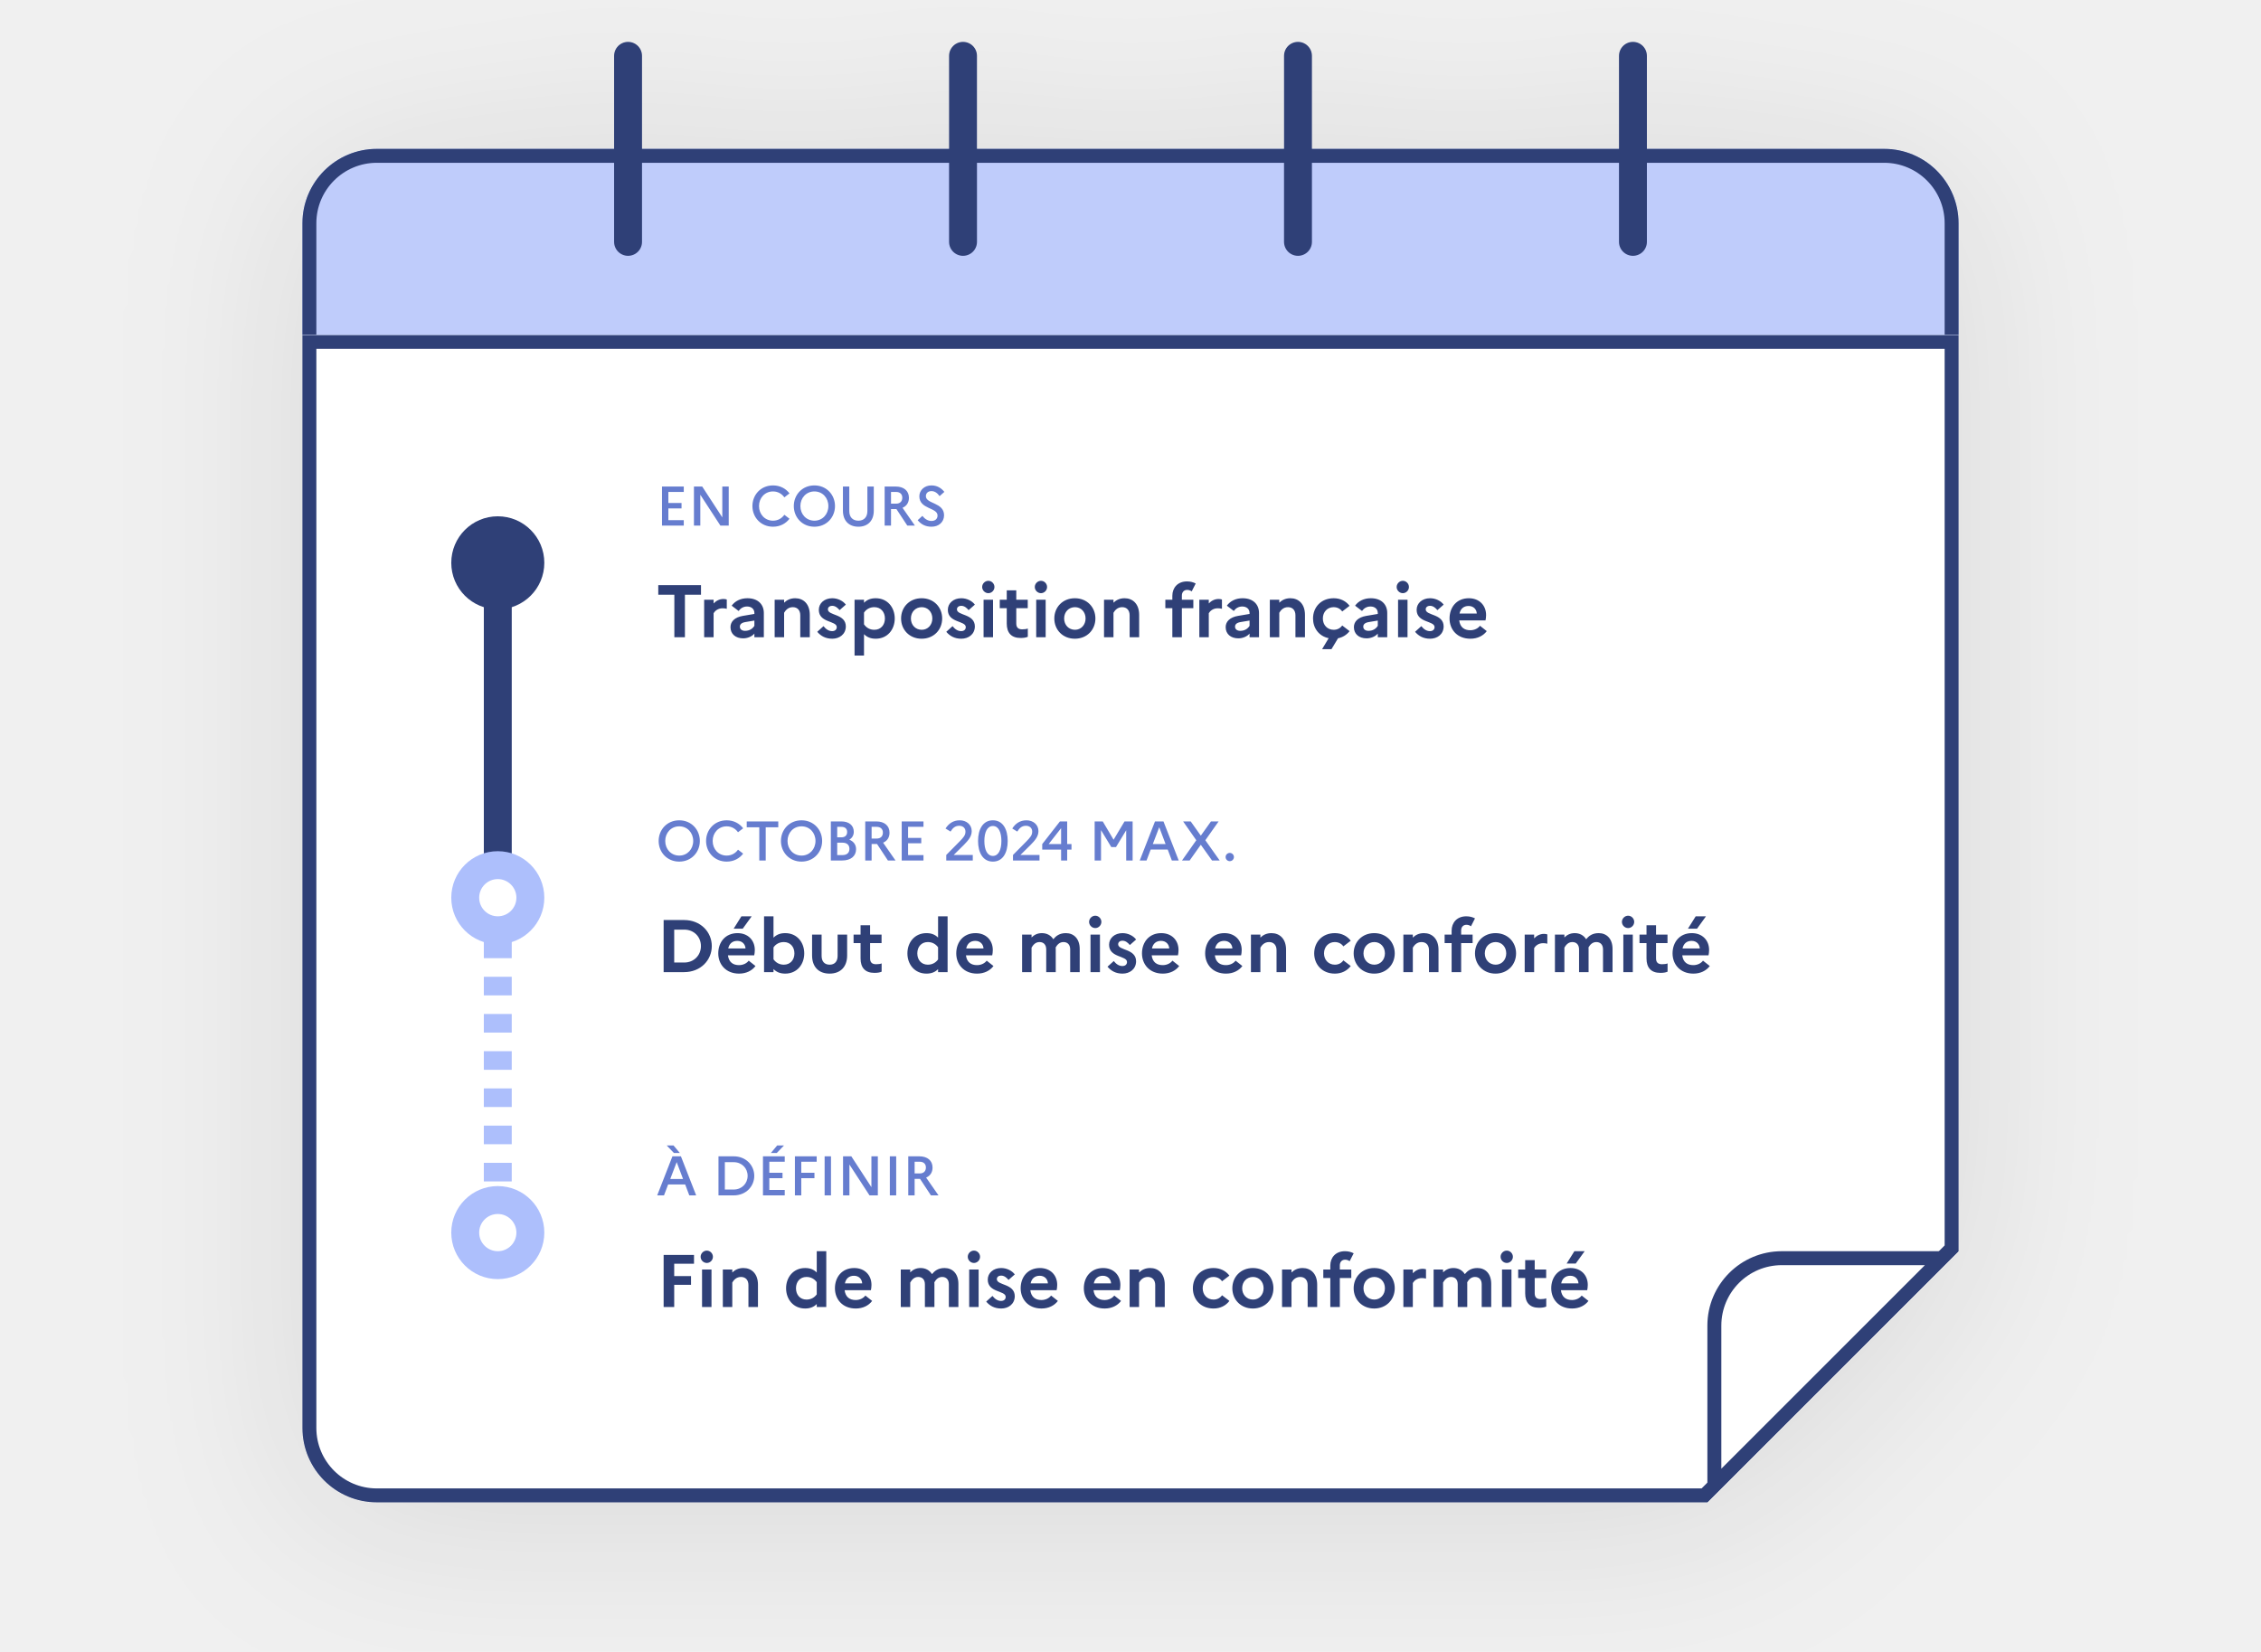
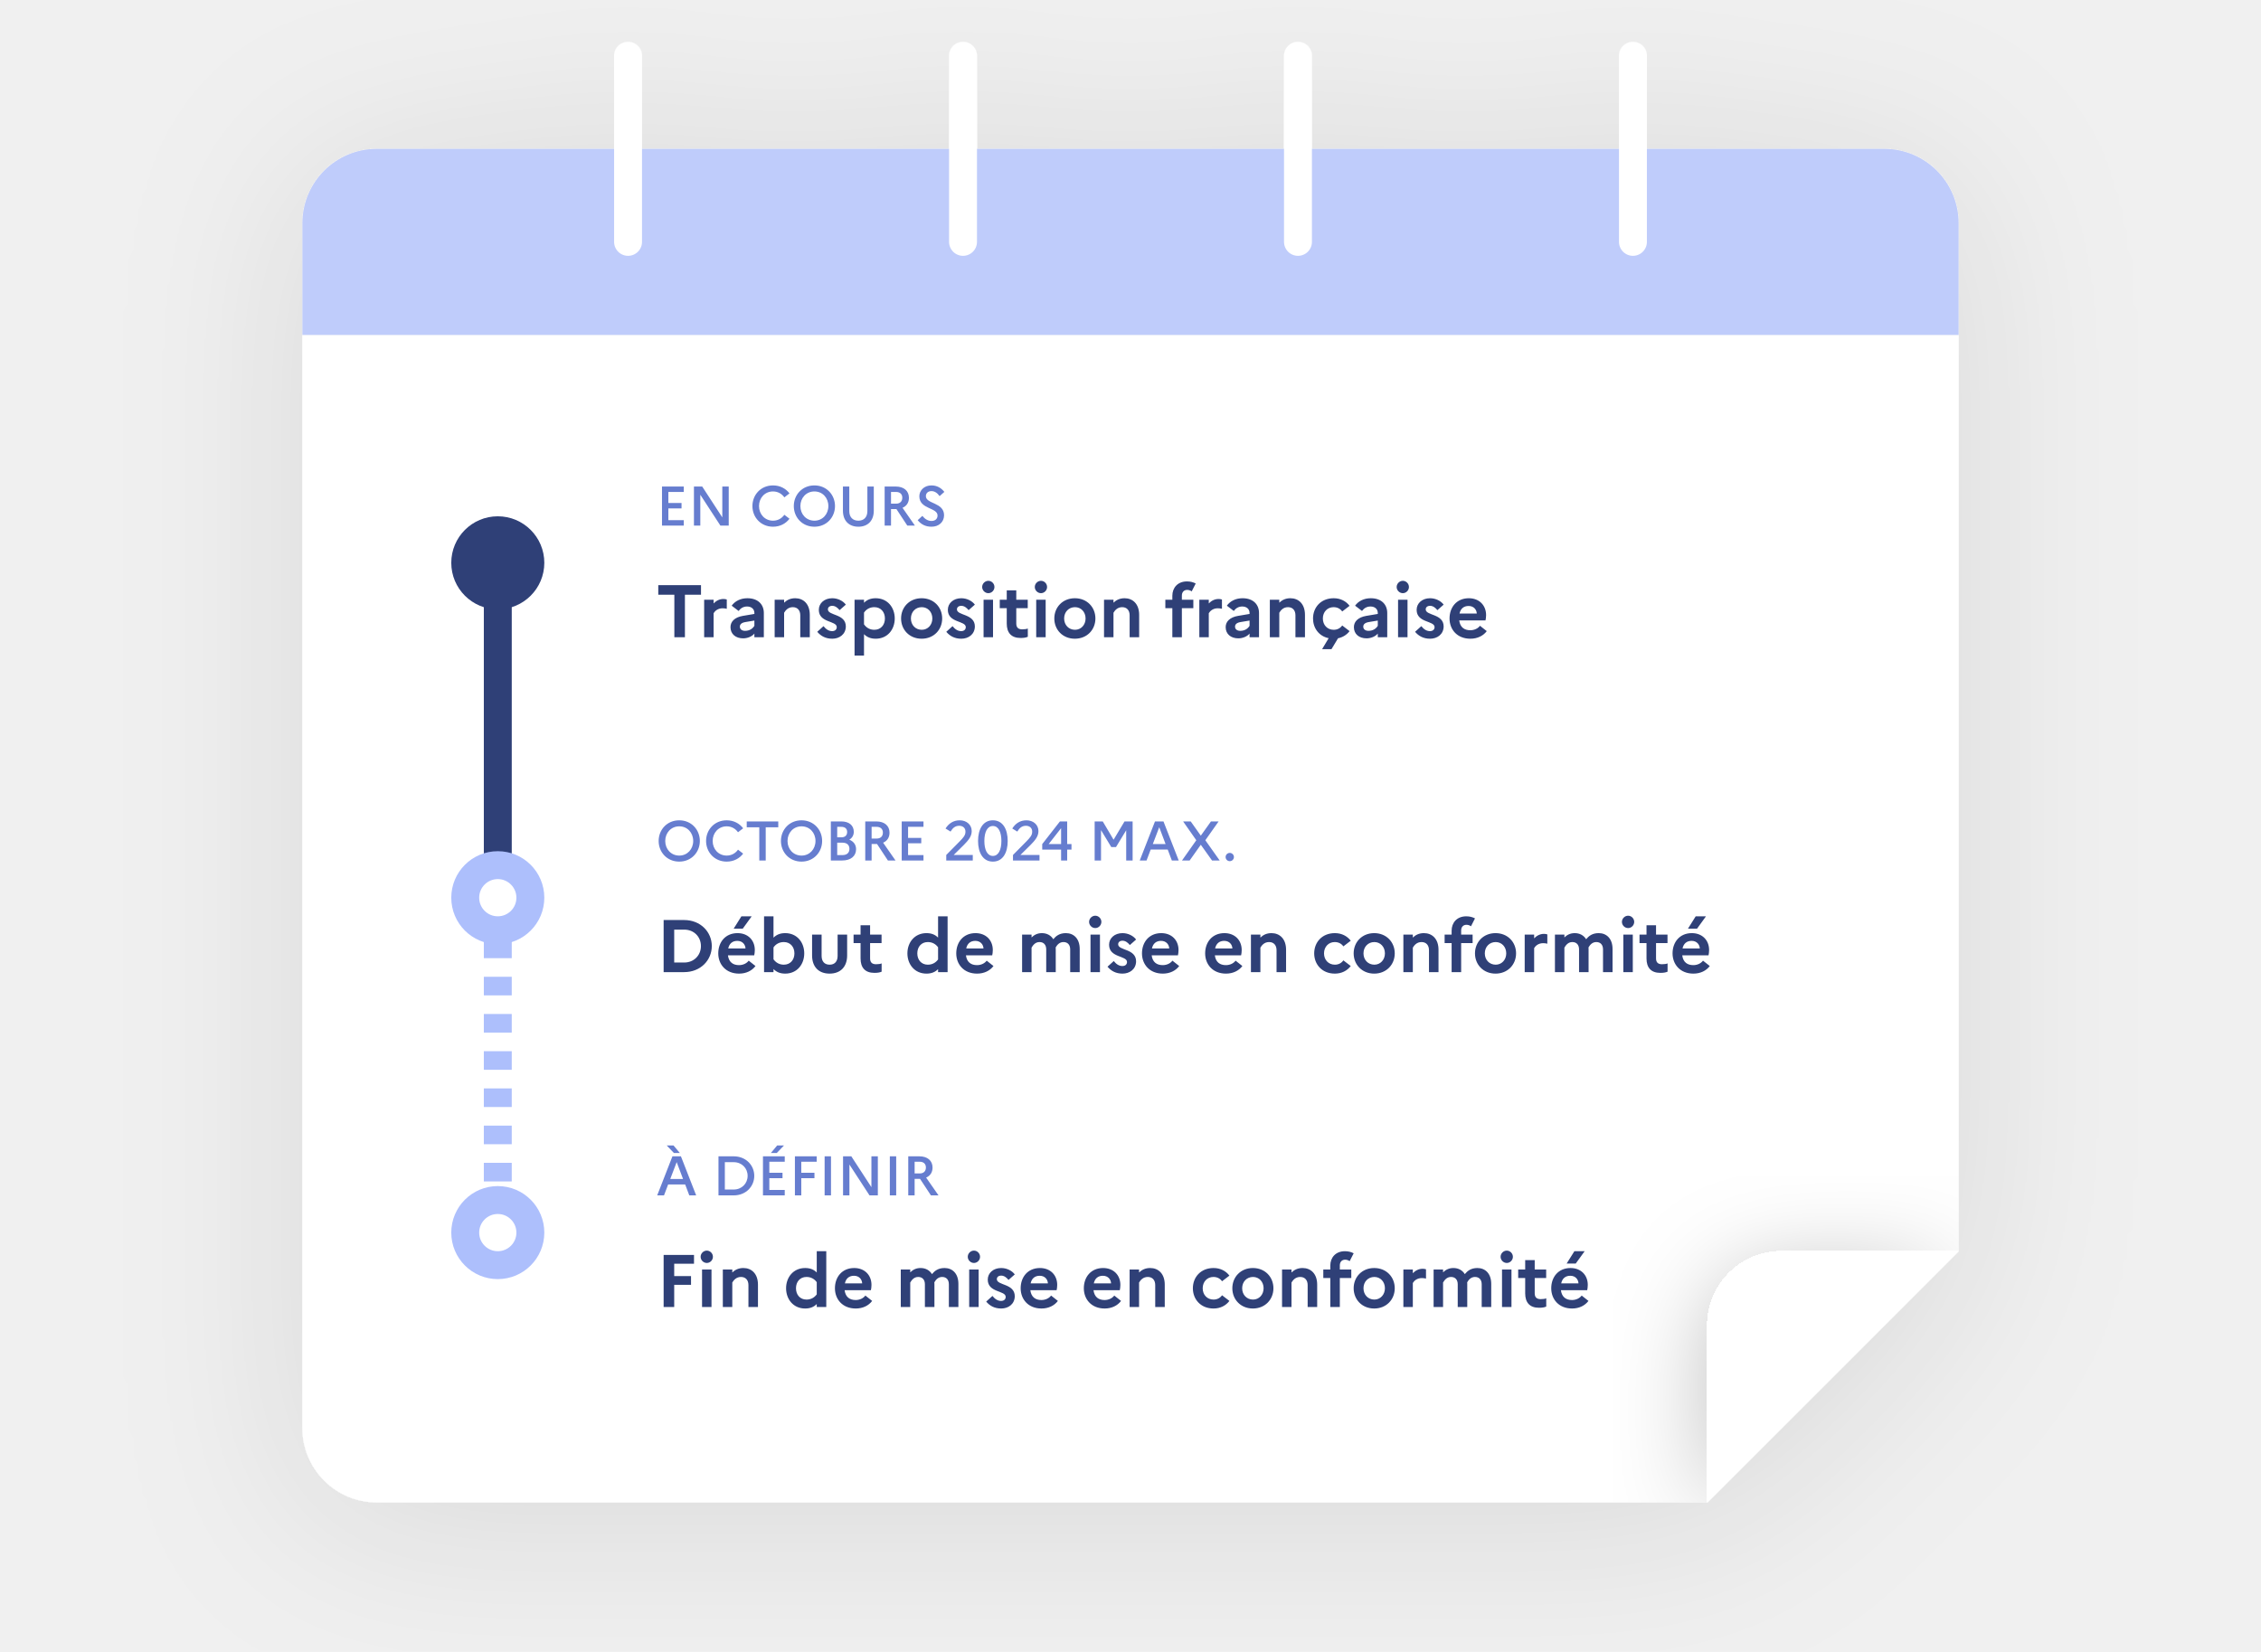
<svg xmlns="http://www.w3.org/2000/svg" width="486" height="355" viewBox="0 0 486 355" fill="none">
-   <g clip-path="url(#clip0_719_30771)">
-     <g filter="url(#filter0_d_719_30771)">
+   <g clip-path="url(#clip0_1591_33299)">
+     <g filter="url(#filter0_d_1591_33299)">
      <path d="M333 185L279 239V209C279 195.745 289.745 185 303 185H333Z" fill="#BFCCFB" />
-       <path d="M66.5 307V73.5H419.5V268.379L366.379 321.5H81C72.992 321.5 66.5 315.008 66.5 307Z" fill="white" stroke="#2F4077" stroke-width="3" />
-       <mask id="mask0_719_30771" style="mask-type:alpha" maskUnits="userSpaceOnUse" x="329" y="236" width="92" height="87">
+       <path d="M65 72V307C65 315.837 72.163 323 81 323H367L421 269V72H65Z" fill="white" />
+       <mask id="mask0_1591_33299" style="mask-type:alpha" maskUnits="userSpaceOnUse" x="329" y="236" width="92" height="87">
        <path d="M329 236H421V269L367 323H329V236Z" fill="#D9D9D9" />
      </mask>
-       <g mask="url(#mask0_719_30771)">
-         <path d="M368.5 319.379V285C368.5 276.992 374.992 270.5 383 270.5H417.379L368.5 319.379Z" fill="white" stroke="#2F4077" stroke-width="3" />
+       <g mask="url(#mask0_1591_33299)">
+         <g filter="url(#filter1_d_1591_33299)">
+           <path d="M367 285V323L421 269H383C374.163 269 367 276.163 367 285Z" fill="white" />
+         </g>
      </g>
-       <mask id="path-5-inside-1_719_30771" fill="white">
-         <path d="M65 48C65 39.163 72.163 32 81 32H405C413.837 32 421 39.163 421 48V72H65V48Z" />
-       </mask>
      <path d="M65 48C65 39.163 72.163 32 81 32H405C413.837 32 421 39.163 421 48V72H65V48Z" fill="#BFCCFB" />
-       <path d="M62 48C62 37.507 70.507 29 81 29H405C415.493 29 424 37.507 424 48H418C418 40.82 412.18 35 405 35H81C73.82 35 68 40.82 68 48H62ZM421 72H65H421ZM62 72V48C62 37.507 70.507 29 81 29V35C73.82 35 68 40.82 68 48V72H62ZM405 29C415.493 29 424 37.507 424 48V72H418V48C418 40.82 412.18 35 405 35V29Z" fill="#2F4077" mask="url(#path-5-inside-1_719_30771)" />
-       <path d="M135 12L135 52" stroke="#2F4077" stroke-width="6" stroke-linecap="round" />
-       <path d="M207 12L207 52" stroke="#2F4077" stroke-width="6" stroke-linecap="round" />
-       <path d="M279 12L279 52" stroke="#2F4077" stroke-width="6" stroke-linecap="round" />
-       <path d="M351 12L351 52" stroke="#2F4077" stroke-width="6" stroke-linecap="round" />
+       <path d="M135 12L135 52" stroke="white" stroke-width="6" stroke-linecap="round" />
+       <path d="M207 12L207 52" stroke="white" stroke-width="6" stroke-linecap="round" />
+       <path d="M279 12L279 52" stroke="white" stroke-width="6" stroke-linecap="round" />
+       <path d="M351 12L351 52" stroke="white" stroke-width="6" stroke-linecap="round" />
      <path d="M142.296 113V104.6H146.976V105.764H143.664V108.14H146.496V109.304H143.664V111.836H146.976V113H142.296ZM149.163 113V104.6H150.939L155.259 111.236V104.6H156.639V113H154.851L150.531 106.364V113H149.163ZM166.16 111.944C167.216 111.944 168.068 111.428 168.596 110.672L169.7 111.524C168.92 112.556 167.684 113.24 166.16 113.24C163.52 113.24 161.732 111.2 161.732 108.8C161.732 106.4 163.52 104.36 166.16 104.36C167.684 104.36 168.92 105.044 169.7 106.076L168.596 106.928C168.068 106.172 167.216 105.656 166.16 105.656C164.408 105.656 163.148 107.048 163.148 108.8C163.148 110.564 164.408 111.944 166.16 111.944ZM175.055 104.36C177.683 104.36 179.483 106.4 179.483 108.8C179.483 111.2 177.683 113.24 175.055 113.24C172.415 113.24 170.627 111.2 170.627 108.8C170.627 106.4 172.415 104.36 175.055 104.36ZM175.055 111.944C176.807 111.944 178.055 110.552 178.055 108.8C178.055 107.036 176.807 105.656 175.055 105.656C173.303 105.656 172.043 107.048 172.043 108.8C172.043 110.564 173.303 111.944 175.055 111.944ZM186.441 109.88V104.6H187.821V109.784C187.821 111.956 186.537 113.24 184.509 113.24C182.481 113.24 181.185 111.956 181.185 109.784V104.6H182.553V109.88C182.553 111.2 183.309 111.944 184.509 111.944C185.685 111.944 186.441 111.2 186.441 109.88ZM190.155 113V104.6H192.531C194.295 104.6 195.375 105.536 195.375 107.024C195.375 108.044 194.871 108.8 193.995 109.172L196.659 113H195.027L192.687 109.448C192.627 109.448 192.579 109.448 192.531 109.448H191.523V113H190.155ZM192.603 105.764H191.523V108.284H192.603C193.455 108.284 193.947 107.804 193.947 107C193.947 106.244 193.455 105.764 192.603 105.764ZM197.252 111.836L198.26 110.912C198.812 111.608 199.484 112.004 200.216 112.004C201.044 112.004 201.524 111.536 201.524 110.828C201.524 109.088 197.612 109.508 197.612 106.7C197.612 105.416 198.68 104.36 200.204 104.36C201.416 104.36 202.316 104.912 202.988 105.752L201.968 106.664C201.476 105.98 200.9 105.584 200.216 105.584C199.484 105.584 199.016 106.028 199.016 106.664C199.016 108.392 202.928 107.96 202.928 110.792C202.904 112.292 201.74 113.24 200.24 113.24C198.92 113.24 197.996 112.736 197.252 111.836Z" fill="#667DCF" />
      <path d="M141.496 127.864V125.8H150.68V127.864H147.224V137H144.952V127.864H141.496ZM151.357 137V128.936H153.389V129.736C153.917 129.192 154.605 128.776 155.517 128.776C155.789 128.776 156.029 128.824 156.221 128.888V130.888C155.965 130.824 155.693 130.776 155.325 130.776C154.333 130.776 153.693 131.32 153.389 131.832V137H151.357ZM159.738 137.24C158.122 137.24 157.018 136.312 157.018 134.824C157.018 133.608 157.962 132.696 159.69 132.408L162.154 131.992V131.784C162.154 130.936 161.514 130.392 160.586 130.392C159.802 130.392 159.194 130.76 158.762 131.352L157.274 130.216C157.994 129.224 159.178 128.616 160.65 128.616C162.986 128.616 164.186 130.008 164.186 131.784V137H162.154V136.216C161.642 136.84 160.682 137.24 159.738 137.24ZM159.034 134.728C159.034 135.272 159.466 135.624 160.154 135.624C161.082 135.624 161.754 135.192 162.154 134.552V133.416L160.234 133.736C159.386 133.88 159.034 134.232 159.034 134.728ZM166.513 137V128.936H168.545V129.576C169.105 129.032 169.857 128.616 170.929 128.616C172.673 128.616 174.065 129.816 174.065 132.2V137H172.017V132.28C172.017 131.208 171.409 130.536 170.417 130.536C169.393 130.536 168.849 131.224 168.545 131.736V137H166.513ZM175.668 135.832L177.012 134.616C177.508 135.24 178.1 135.688 178.868 135.688C179.524 135.688 179.86 135.304 179.86 134.824C179.86 133.416 176.004 133.944 176.004 131.112C176.004 129.688 177.204 128.616 178.884 128.616C180.116 128.616 181.236 129.208 181.812 129.992L180.468 131.176C180.052 130.664 179.524 130.248 178.9 130.248C178.26 130.248 177.956 130.6 177.956 131.016C177.956 132.392 181.812 131.912 181.812 134.696C181.78 136.392 180.42 137.32 178.9 137.32C177.46 137.32 176.436 136.744 175.668 135.832ZM183.685 140.936V128.936H185.717V129.592C186.341 128.968 187.125 128.616 188.229 128.616C190.789 128.616 192.325 130.616 192.325 132.968C192.325 135.32 190.789 137.32 188.229 137.32C187.125 137.32 186.341 136.968 185.717 136.344V140.936H183.685ZM187.941 130.536C186.997 130.536 186.229 130.952 185.717 131.704V134.232C186.261 135 187.013 135.4 187.941 135.4C189.317 135.4 190.213 134.376 190.213 132.968C190.213 131.56 189.317 130.536 187.941 130.536ZM198.103 128.616C200.727 128.616 202.519 130.552 202.519 132.968C202.519 135.384 200.727 137.32 198.103 137.32C195.479 137.32 193.687 135.384 193.687 132.968C193.687 130.552 195.479 128.616 198.103 128.616ZM198.135 135.4C199.431 135.4 200.407 134.36 200.407 132.968C200.407 131.56 199.431 130.536 198.135 130.536C196.791 130.536 195.799 131.56 195.799 132.968C195.799 134.376 196.791 135.4 198.135 135.4ZM203.403 135.832L204.747 134.616C205.243 135.24 205.835 135.688 206.603 135.688C207.259 135.688 207.595 135.304 207.595 134.824C207.595 133.416 203.739 133.944 203.739 131.112C203.739 129.688 204.939 128.616 206.619 128.616C207.851 128.616 208.971 129.208 209.547 129.992L208.203 131.176C207.787 130.664 207.259 130.248 206.635 130.248C205.995 130.248 205.691 130.6 205.691 131.016C205.691 132.392 209.547 131.912 209.547 134.696C209.515 136.392 208.155 137.32 206.635 137.32C205.195 137.32 204.171 136.744 203.403 135.832ZM212.443 127.528C211.723 127.528 211.115 126.92 211.115 126.2C211.115 125.48 211.723 124.872 212.443 124.872C213.163 124.872 213.755 125.48 213.755 126.2C213.755 126.92 213.163 127.528 212.443 127.528ZM211.419 137V128.936H213.451V137H211.419ZM216.4 134.056V130.76H214.896V128.936H216.4V126.92H218.448V128.936H220.912V130.76H218.448V134.056C218.448 134.952 218.928 135.304 219.728 135.304C220.288 135.304 220.656 135.24 220.928 135.128V136.904C220.528 137.08 220.048 137.16 219.376 137.16C217.36 137.16 216.4 136.024 216.4 134.056ZM223.756 127.528C223.036 127.528 222.428 126.92 222.428 126.2C222.428 125.48 223.036 124.872 223.756 124.872C224.476 124.872 225.068 125.48 225.068 126.2C225.068 126.92 224.476 127.528 223.756 127.528ZM222.732 137V128.936H224.764V137H222.732ZM231.04 128.616C233.664 128.616 235.456 130.552 235.456 132.968C235.456 135.384 233.664 137.32 231.04 137.32C228.416 137.32 226.624 135.384 226.624 132.968C226.624 130.552 228.416 128.616 231.04 128.616ZM231.072 135.4C232.368 135.4 233.344 134.36 233.344 132.968C233.344 131.56 232.368 130.536 231.072 130.536C229.728 130.536 228.736 131.56 228.736 132.968C228.736 134.376 229.728 135.4 231.072 135.4ZM237.31 137V128.936H239.342V129.576C239.902 129.032 240.654 128.616 241.726 128.616C243.47 128.616 244.862 129.816 244.862 132.2V137H242.814V132.28C242.814 131.208 242.206 130.536 241.214 130.536C240.19 130.536 239.646 131.224 239.342 131.736V137H237.31ZM250.49 128.936H251.994V128.088C251.994 126.376 253.13 125 255.146 125C255.882 125 256.506 125.176 257.018 125.448L256.154 127.144C255.914 126.968 255.594 126.824 255.178 126.824C254.49 126.824 254.042 127.304 254.042 128.04V128.936H256.506V130.76H254.042V137H251.994V130.76H250.49V128.936ZM257.794 137V128.936H259.826V129.736C260.354 129.192 261.042 128.776 261.954 128.776C262.226 128.776 262.466 128.824 262.658 128.888V130.888C262.402 130.824 262.13 130.776 261.762 130.776C260.77 130.776 260.13 131.32 259.826 131.832V137H257.794ZM266.176 137.24C264.56 137.24 263.456 136.312 263.456 134.824C263.456 133.608 264.4 132.696 266.128 132.408L268.592 131.992V131.784C268.592 130.936 267.952 130.392 267.024 130.392C266.24 130.392 265.632 130.76 265.2 131.352L263.712 130.216C264.432 129.224 265.616 128.616 267.088 128.616C269.424 128.616 270.624 130.008 270.624 131.784V137H268.592V136.216C268.08 136.84 267.12 137.24 266.176 137.24ZM265.472 134.728C265.472 135.272 265.904 135.624 266.592 135.624C267.52 135.624 268.192 135.192 268.592 134.552V133.416L266.672 133.736C265.824 133.88 265.472 134.232 265.472 134.728ZM272.95 137V128.936H274.982V129.576C275.542 129.032 276.294 128.616 277.366 128.616C279.11 128.616 280.502 129.816 280.502 132.2V137H278.454V132.28C278.454 131.208 277.846 130.536 276.854 130.536C275.83 130.536 275.286 131.224 274.982 131.736V137H272.95ZM286.682 135.4C287.482 135.4 288.122 135.032 288.506 134.472L290.09 135.688C289.498 136.456 288.65 137.016 287.61 137.224L286.202 139.56H284.186L285.594 137.208C283.466 136.76 282.234 135 282.234 132.968C282.234 130.616 283.898 128.616 286.682 128.616C288.154 128.616 289.338 129.256 290.09 130.248L288.506 131.464C288.122 130.904 287.482 130.536 286.65 130.536C285.322 130.536 284.346 131.56 284.346 132.968C284.346 134.392 285.322 135.4 286.682 135.4ZM293.738 137.24C292.122 137.24 291.018 136.312 291.018 134.824C291.018 133.608 291.962 132.696 293.69 132.408L296.154 131.992V131.784C296.154 130.936 295.514 130.392 294.586 130.392C293.802 130.392 293.194 130.76 292.762 131.352L291.274 130.216C291.994 129.224 293.178 128.616 294.65 128.616C296.986 128.616 298.186 130.008 298.186 131.784V137H296.154V136.216C295.642 136.84 294.682 137.24 293.738 137.24ZM293.034 134.728C293.034 135.272 293.466 135.624 294.154 135.624C295.082 135.624 295.754 135.192 296.154 134.552V133.416L294.234 133.736C293.386 133.88 293.034 134.232 293.034 134.728ZM301.537 127.528C300.817 127.528 300.209 126.92 300.209 126.2C300.209 125.48 300.817 124.872 301.537 124.872C302.257 124.872 302.849 125.48 302.849 126.2C302.849 126.92 302.257 127.528 301.537 127.528ZM300.513 137V128.936H302.545V137H300.513ZM304.168 135.832L305.512 134.616C306.008 135.24 306.6 135.688 307.368 135.688C308.024 135.688 308.36 135.304 308.36 134.824C308.36 133.416 304.504 133.944 304.504 131.112C304.504 129.688 305.704 128.616 307.384 128.616C308.616 128.616 309.736 129.208 310.312 129.992L308.968 131.176C308.552 130.664 308.024 130.248 307.4 130.248C306.76 130.248 306.456 130.6 306.456 131.016C306.456 132.392 310.312 131.912 310.312 134.696C310.28 136.392 308.92 137.32 307.4 137.32C305.96 137.32 304.936 136.744 304.168 135.832ZM319.578 135.688C318.826 136.696 317.578 137.32 316.058 137.32C313.194 137.32 311.578 135.32 311.578 132.968C311.578 130.584 313.082 128.616 315.722 128.616C317.962 128.616 319.434 130.136 319.434 132.248C319.434 132.696 319.37 133.112 319.306 133.384H313.658C313.85 134.888 314.778 135.496 316.042 135.496C316.922 135.496 317.69 135.112 318.122 134.536L319.578 135.688ZM315.674 130.28C314.634 130.28 313.946 130.856 313.722 131.912H317.434C317.402 131.096 316.81 130.28 315.674 130.28Z" fill="#2F4077" />
      <path d="M146.004 176.36C148.632 176.36 150.432 178.4 150.432 180.8C150.432 183.2 148.632 185.24 146.004 185.24C143.364 185.24 141.576 183.2 141.576 180.8C141.576 178.4 143.364 176.36 146.004 176.36ZM146.004 183.944C147.756 183.944 149.004 182.552 149.004 180.8C149.004 179.036 147.756 177.656 146.004 177.656C144.252 177.656 142.992 179.048 142.992 180.8C142.992 182.564 144.252 183.944 146.004 183.944ZM156.199 183.944C157.255 183.944 158.107 183.428 158.635 182.672L159.739 183.524C158.959 184.556 157.723 185.24 156.199 185.24C153.559 185.24 151.771 183.2 151.771 180.8C151.771 178.4 153.559 176.36 156.199 176.36C157.723 176.36 158.959 177.044 159.739 178.076L158.635 178.928C158.107 178.172 157.255 177.656 156.199 177.656C154.447 177.656 153.187 179.048 153.187 180.8C153.187 182.564 154.447 183.944 156.199 183.944ZM160.509 177.86V176.6H167.289V177.86H164.589V185H163.209V177.86H160.509ZM172.289 176.36C174.917 176.36 176.717 178.4 176.717 180.8C176.717 183.2 174.917 185.24 172.289 185.24C169.649 185.24 167.861 183.2 167.861 180.8C167.861 178.4 169.649 176.36 172.289 176.36ZM172.289 183.944C174.041 183.944 175.289 182.552 175.289 180.8C175.289 179.036 174.041 177.656 172.289 177.656C170.537 177.656 169.277 179.048 169.277 180.8C169.277 182.564 170.537 183.944 172.289 183.944ZM178.589 185V176.6H180.833C182.501 176.6 183.521 177.452 183.521 178.832C183.521 179.552 183.185 180.152 182.561 180.524C183.497 180.896 184.013 181.64 184.013 182.564C184.013 184.064 182.873 185 181.025 185H178.589ZM180.857 177.764H179.957V180.02H180.857C181.637 180.02 182.093 179.6 182.093 178.868C182.093 178.172 181.637 177.764 180.857 177.764ZM181.097 181.172H179.957V183.836H181.097C182.033 183.836 182.585 183.344 182.585 182.504C182.585 181.652 182.033 181.172 181.097 181.172ZM185.984 185V176.6H188.36C190.124 176.6 191.204 177.536 191.204 179.024C191.204 180.044 190.7 180.8 189.824 181.172L192.488 185H190.855L188.516 181.448C188.456 181.448 188.408 181.448 188.36 181.448H187.352V185H185.984ZM188.432 177.764H187.352V180.284H188.432C189.284 180.284 189.776 179.804 189.776 179C189.776 178.244 189.284 177.764 188.432 177.764ZM193.823 185V176.6H198.503V177.764H195.191V180.14H198.023V181.304H195.191V183.836H198.503V185H193.823ZM203.397 185V183.812L206.253 180.92C207.093 180.056 207.525 179.588 207.525 178.796C207.525 177.992 206.949 177.536 206.181 177.536C205.329 177.536 204.789 178.004 204.321 178.784L203.241 178.124C203.937 177.032 204.921 176.36 206.301 176.36C207.729 176.36 208.869 177.284 208.869 178.688C208.869 179.828 208.125 180.692 207.189 181.64L204.993 183.812H209.097V185H203.397ZM213.424 176.36C215.572 176.36 216.604 178.292 216.604 180.8C216.604 183.308 215.572 185.24 213.424 185.24C211.276 185.24 210.232 183.308 210.232 180.8C210.232 178.292 211.276 176.36 213.424 176.36ZM213.424 177.584C212.2 177.584 211.588 178.928 211.588 180.8C211.588 182.684 212.2 184.016 213.424 184.016C214.636 184.016 215.248 182.672 215.248 180.8C215.248 178.916 214.636 177.584 213.424 177.584ZM217.741 185V183.812L220.597 180.92C221.437 180.056 221.869 179.588 221.869 178.796C221.869 177.992 221.293 177.536 220.525 177.536C219.673 177.536 219.133 178.004 218.665 178.784L217.585 178.124C218.281 177.032 219.265 176.36 220.645 176.36C222.073 176.36 223.213 177.284 223.213 178.688C223.213 179.828 222.469 180.692 221.533 181.64L219.337 183.812H223.441V185H217.741ZM224.026 182.66V181.472L227.83 176.6H229.39V181.472H230.314V182.66H229.39V185H228.082V182.66H224.026ZM225.406 181.472H228.082V178.052L225.406 181.472ZM235.296 185V176.6H237.036L239.364 180.536L241.716 176.6H243.456V185H242.076V178.496L239.88 182.12H238.872L236.664 178.472V185H235.296ZM244.987 185L248.263 176.6H250.087L253.363 185H251.887L250.999 182.648H247.339L246.451 185H244.987ZM247.795 181.472H250.543L249.175 177.848L247.795 181.472ZM255.714 185H254.07L257.142 180.644L254.31 176.6H255.942L258.114 179.66L260.298 176.6H261.942L259.086 180.644L262.17 185H260.526L258.114 181.616L255.714 185ZM264.343 185.144C263.839 185.144 263.443 184.748 263.443 184.256C263.443 183.776 263.839 183.368 264.343 183.368C264.835 183.368 265.231 183.776 265.231 184.256C265.231 184.748 264.835 185.144 264.343 185.144Z" fill="#667DCF" />
      <path d="M142.648 209V197.8H147.048C150.6 197.8 153 200.376 153 203.4C153 206.424 150.6 209 147.048 209H142.648ZM147.08 199.864H144.92V206.936H147.08C149.16 206.936 150.664 205.384 150.664 203.4C150.664 201.4 149.16 199.864 147.08 199.864ZM159.654 199.656H157.702L159.366 197H161.574L159.654 199.656ZM162.39 207.688C161.638 208.696 160.39 209.32 158.87 209.32C156.006 209.32 154.39 207.32 154.39 204.968C154.39 202.584 155.894 200.616 158.534 200.616C160.774 200.616 162.246 202.136 162.246 204.248C162.246 204.696 162.182 205.112 162.118 205.384H156.47C156.662 206.888 157.59 207.496 158.854 207.496C159.734 207.496 160.502 207.112 160.934 206.536L162.39 207.688ZM158.486 202.28C157.446 202.28 156.758 202.856 156.534 203.912H160.246C160.214 203.096 159.622 202.28 158.486 202.28ZM172.872 204.968C172.872 207.32 171.336 209.32 168.776 209.32C167.672 209.32 166.888 208.968 166.264 208.344V209H164.232V197H166.264V201.592C166.888 200.968 167.672 200.616 168.776 200.616C171.336 200.616 172.872 202.616 172.872 204.968ZM168.488 202.536C167.544 202.536 166.76 202.952 166.264 203.688V206.248C166.808 207 167.576 207.4 168.488 207.4C169.864 207.4 170.76 206.376 170.76 204.968C170.76 203.56 169.864 202.536 168.488 202.536ZM180.044 205.512V200.936H182.092V205.416C182.092 207.832 180.684 209.32 178.316 209.32C175.948 209.32 174.556 207.832 174.556 205.416V200.936H176.604V205.512C176.604 206.68 177.212 207.4 178.332 207.4C179.436 207.4 180.044 206.68 180.044 205.512ZM184.978 206.056V202.76H183.474V200.936H184.978V198.92H187.026V200.936H189.49V202.76H187.026V206.056C187.026 206.952 187.506 207.304 188.306 207.304C188.866 207.304 189.234 207.24 189.506 207.128V208.904C189.106 209.08 188.626 209.16 187.954 209.16C185.938 209.16 184.978 208.024 184.978 206.056ZM195.046 204.968C195.046 202.616 196.598 200.616 199.142 200.616C200.23 200.616 201.014 200.952 201.638 201.576V197H203.686V209H201.638V208.36C201.014 208.984 200.23 209.32 199.142 209.32C196.598 209.32 195.046 207.32 195.046 204.968ZM197.174 204.968C197.174 206.376 198.054 207.4 199.43 207.4C200.342 207.4 201.094 207.016 201.638 206.28V203.656C201.094 202.92 200.342 202.536 199.43 202.536C198.054 202.536 197.174 203.56 197.174 204.968ZM213.546 207.688C212.794 208.696 211.546 209.32 210.026 209.32C207.162 209.32 205.546 207.32 205.546 204.968C205.546 202.584 207.05 200.616 209.69 200.616C211.93 200.616 213.402 202.136 213.402 204.248C213.402 204.696 213.338 205.112 213.274 205.384H207.626C207.818 206.888 208.746 207.496 210.01 207.496C210.89 207.496 211.658 207.112 212.09 206.536L213.546 207.688ZM209.642 202.28C208.602 202.28 207.914 202.856 207.69 203.912H211.402C211.37 203.096 210.778 202.28 209.642 202.28ZM219.7 209V200.936H221.732V201.544C222.276 201.016 222.964 200.616 223.956 200.616C224.98 200.616 225.876 201.064 226.404 201.928C226.98 201.224 227.748 200.616 229.108 200.616C230.772 200.616 232.084 201.768 232.084 204.04V209H230.036V204.12C230.036 203.144 229.508 202.536 228.596 202.536C227.716 202.536 227.236 203.144 226.916 203.688C226.932 203.8 226.932 203.912 226.932 204.04V209H224.884V204.12C224.884 203.144 224.356 202.536 223.444 202.536C222.516 202.536 222.036 203.224 221.732 203.736V209H219.7ZM235.428 199.528C234.708 199.528 234.1 198.92 234.1 198.2C234.1 197.48 234.708 196.872 235.428 196.872C236.148 196.872 236.74 197.48 236.74 198.2C236.74 198.92 236.148 199.528 235.428 199.528ZM234.404 209V200.936H236.436V209H234.404ZM238.059 207.832L239.403 206.616C239.899 207.24 240.491 207.688 241.259 207.688C241.915 207.688 242.251 207.304 242.251 206.824C242.251 205.416 238.395 205.944 238.395 203.112C238.395 201.688 239.595 200.616 241.275 200.616C242.507 200.616 243.627 201.208 244.203 201.992L242.859 203.176C242.443 202.664 241.915 202.248 241.291 202.248C240.651 202.248 240.347 202.6 240.347 203.016C240.347 204.392 244.203 203.912 244.203 206.696C244.171 208.392 242.811 209.32 241.291 209.32C239.851 209.32 238.827 208.744 238.059 207.832ZM253.468 207.688C252.716 208.696 251.468 209.32 249.948 209.32C247.084 209.32 245.468 207.32 245.468 204.968C245.468 202.584 246.972 200.616 249.612 200.616C251.852 200.616 253.324 202.136 253.324 204.248C253.324 204.696 253.26 205.112 253.196 205.384H247.548C247.74 206.888 248.668 207.496 249.932 207.496C250.812 207.496 251.58 207.112 252.012 206.536L253.468 207.688ZM249.564 202.28C248.524 202.28 247.836 202.856 247.612 203.912H251.324C251.292 203.096 250.7 202.28 249.564 202.28ZM267.046 207.688C266.294 208.696 265.046 209.32 263.526 209.32C260.662 209.32 259.046 207.32 259.046 204.968C259.046 202.584 260.55 200.616 263.19 200.616C265.43 200.616 266.902 202.136 266.902 204.248C266.902 204.696 266.838 205.112 266.774 205.384H261.126C261.318 206.888 262.246 207.496 263.51 207.496C264.39 207.496 265.158 207.112 265.59 206.536L267.046 207.688ZM263.142 202.28C262.102 202.28 261.414 202.856 261.19 203.912H264.902C264.87 203.096 264.278 202.28 263.142 202.28ZM268.888 209V200.936H270.92V201.576C271.48 201.032 272.232 200.616 273.304 200.616C275.048 200.616 276.44 201.816 276.44 204.2V209H274.392V204.28C274.392 203.208 273.784 202.536 272.792 202.536C271.768 202.536 271.224 203.224 270.92 203.736V209H268.888ZM286.932 207.4C287.732 207.4 288.372 207.032 288.756 206.472L290.34 207.688C289.588 208.68 288.404 209.32 286.932 209.32C284.148 209.32 282.484 207.32 282.484 204.968C282.484 202.616 284.148 200.616 286.932 200.616C288.404 200.616 289.588 201.256 290.34 202.248L288.756 203.464C288.372 202.904 287.732 202.536 286.9 202.536C285.572 202.536 284.596 203.56 284.596 204.968C284.596 206.392 285.572 207.4 286.932 207.4ZM295.384 200.616C298.008 200.616 299.8 202.552 299.8 204.968C299.8 207.384 298.008 209.32 295.384 209.32C292.76 209.32 290.968 207.384 290.968 204.968C290.968 202.552 292.76 200.616 295.384 200.616ZM295.416 207.4C296.712 207.4 297.688 206.36 297.688 204.968C297.688 203.56 296.712 202.536 295.416 202.536C294.072 202.536 293.08 203.56 293.08 204.968C293.08 206.376 294.072 207.4 295.416 207.4ZM301.654 209V200.936H303.686V201.576C304.246 201.032 304.998 200.616 306.07 200.616C307.814 200.616 309.206 201.816 309.206 204.2V209H307.158V204.28C307.158 203.208 306.55 202.536 305.558 202.536C304.534 202.536 303.99 203.224 303.686 203.736V209H301.654ZM310.521 200.936H312.025V200.088C312.025 198.376 313.161 197 315.177 197C315.913 197 316.537 197.176 317.049 197.448L316.185 199.144C315.945 198.968 315.625 198.824 315.209 198.824C314.521 198.824 314.073 199.304 314.073 200.04V200.936H316.537V202.76H314.073V209H312.025V202.76H310.521V200.936ZM321.462 200.616C324.086 200.616 325.878 202.552 325.878 204.968C325.878 207.384 324.086 209.32 321.462 209.32C318.838 209.32 317.046 207.384 317.046 204.968C317.046 202.552 318.838 200.616 321.462 200.616ZM321.494 207.4C322.79 207.4 323.766 206.36 323.766 204.968C323.766 203.56 322.79 202.536 321.494 202.536C320.15 202.536 319.158 203.56 319.158 204.968C319.158 206.376 320.15 207.4 321.494 207.4ZM327.732 209V200.936H329.764V201.736C330.292 201.192 330.98 200.776 331.892 200.776C332.164 200.776 332.404 200.824 332.596 200.888V202.888C332.34 202.824 332.068 202.776 331.7 202.776C330.708 202.776 330.068 203.32 329.764 203.832V209H327.732ZM334.232 209V200.936H336.264V201.544C336.808 201.016 337.496 200.616 338.488 200.616C339.512 200.616 340.408 201.064 340.936 201.928C341.512 201.224 342.28 200.616 343.64 200.616C345.304 200.616 346.616 201.768 346.616 204.04V209H344.568V204.12C344.568 203.144 344.04 202.536 343.128 202.536C342.248 202.536 341.768 203.144 341.448 203.688C341.464 203.8 341.464 203.912 341.464 204.04V209H339.416V204.12C339.416 203.144 338.888 202.536 337.976 202.536C337.048 202.536 336.568 203.224 336.264 203.736V209H334.232ZM349.959 199.528C349.239 199.528 348.631 198.92 348.631 198.2C348.631 197.48 349.239 196.872 349.959 196.872C350.679 196.872 351.271 197.48 351.271 198.2C351.271 198.92 350.679 199.528 349.959 199.528ZM348.935 209V200.936H350.967V209H348.935ZM353.916 206.056V202.76H352.412V200.936H353.916V198.92H355.964V200.936H358.428V202.76H355.964V206.056C355.964 206.952 356.444 207.304 357.244 207.304C357.804 207.304 358.172 207.24 358.444 207.128V208.904C358.044 209.08 357.564 209.16 356.891 209.16C354.876 209.16 353.916 208.024 353.916 206.056ZM364.779 199.656H362.827L364.491 197H366.699L364.779 199.656ZM367.515 207.688C366.763 208.696 365.515 209.32 363.995 209.32C361.131 209.32 359.515 207.32 359.515 204.968C359.515 202.584 361.019 200.616 363.659 200.616C365.899 200.616 367.371 202.136 367.371 204.248C367.371 204.696 367.307 205.112 367.243 205.384H361.595C361.787 206.888 362.715 207.496 363.979 207.496C364.859 207.496 365.627 207.112 366.059 206.536L367.515 207.688ZM363.611 202.28C362.571 202.28 361.883 202.856 361.659 203.912H365.371C365.339 203.096 364.747 202.28 363.611 202.28Z" fill="#2F4077" />
      <path d="M144.852 247.88L143.304 246.26H144.768L146.124 247.88H144.852ZM141.264 257L144.54 248.6H146.364L149.64 257H148.164L147.276 254.648H143.616L142.728 257H141.264ZM144.072 253.472H146.82L145.452 249.848L144.072 253.472ZM154.437 257V248.6H157.701C160.341 248.6 162.129 250.532 162.129 252.8C162.129 255.068 160.341 257 157.701 257H154.437ZM157.713 249.86H155.805V255.74H157.713C159.453 255.74 160.701 254.432 160.701 252.8C160.701 251.156 159.453 249.86 157.713 249.86ZM166.975 247.88H165.703L167.059 246.26H168.523L166.975 247.88ZM163.999 257V248.6H168.679V249.764H165.367V252.14H168.199V253.304H165.367V255.836H168.679V257H163.999ZM170.866 257V248.6H175.546V249.764H172.234V252.14H175.066V253.304H172.234V257H170.866ZM177.253 257V248.6H178.621V257H177.253ZM181.214 257V248.6H182.99L187.31 255.236V248.6H188.69V257H186.902L182.582 250.364V257H181.214ZM191.269 257V248.6H192.637V257H191.269ZM195.23 257V248.6H197.606C199.37 248.6 200.45 249.536 200.45 251.024C200.45 252.044 199.946 252.8 199.07 253.172L201.734 257H200.102L197.762 253.448C197.702 253.448 197.654 253.448 197.606 253.448H196.598V257H195.23ZM197.678 249.764H196.598V252.284H197.678C198.53 252.284 199.022 251.804 199.022 251C199.022 250.244 198.53 249.764 197.678 249.764Z" fill="#667DCF" />
      <path d="M142.648 281V269.8H149.176V271.688H144.92V274.344H148.536V276.232H144.92V281H142.648ZM151.928 271.528C151.208 271.528 150.6 270.92 150.6 270.2C150.6 269.48 151.208 268.872 151.928 268.872C152.648 268.872 153.24 269.48 153.24 270.2C153.24 270.92 152.648 271.528 151.928 271.528ZM150.904 281V272.936H152.936V281H150.904ZM155.372 281V272.936H157.404V273.576C157.964 273.032 158.716 272.616 159.788 272.616C161.532 272.616 162.924 273.816 162.924 276.2V281H160.876V276.28C160.876 275.208 160.268 274.536 159.276 274.536C158.252 274.536 157.708 275.224 157.404 275.736V281H155.372ZM168.968 276.968C168.968 274.616 170.52 272.616 173.064 272.616C174.152 272.616 174.936 272.952 175.56 273.576V269H177.608V281H175.56V280.36C174.936 280.984 174.152 281.32 173.064 281.32C170.52 281.32 168.968 279.32 168.968 276.968ZM171.096 276.968C171.096 278.376 171.976 279.4 173.352 279.4C174.264 279.4 175.016 279.016 175.56 278.28V275.656C175.016 274.92 174.264 274.536 173.352 274.536C171.976 274.536 171.096 275.56 171.096 276.968ZM187.468 279.688C186.716 280.696 185.468 281.32 183.948 281.32C181.084 281.32 179.468 279.32 179.468 276.968C179.468 274.584 180.972 272.616 183.612 272.616C185.852 272.616 187.324 274.136 187.324 276.248C187.324 276.696 187.26 277.112 187.196 277.384H181.548C181.74 278.888 182.668 279.496 183.932 279.496C184.812 279.496 185.58 279.112 186.012 278.536L187.468 279.688ZM183.564 274.28C182.524 274.28 181.836 274.856 181.612 275.912H185.324C185.292 275.096 184.7 274.28 183.564 274.28ZM193.622 281V272.936H195.654V273.544C196.198 273.016 196.886 272.616 197.878 272.616C198.902 272.616 199.798 273.064 200.326 273.928C200.902 273.224 201.67 272.616 203.03 272.616C204.694 272.616 206.006 273.768 206.006 276.04V281H203.958V276.12C203.958 275.144 203.43 274.536 202.518 274.536C201.638 274.536 201.158 275.144 200.838 275.688C200.854 275.8 200.854 275.912 200.854 276.04V281H198.806V276.12C198.806 275.144 198.278 274.536 197.366 274.536C196.438 274.536 195.958 275.224 195.654 275.736V281H193.622ZM209.349 271.528C208.629 271.528 208.021 270.92 208.021 270.2C208.021 269.48 208.629 268.872 209.349 268.872C210.069 268.872 210.661 269.48 210.661 270.2C210.661 270.92 210.069 271.528 209.349 271.528ZM208.325 281V272.936H210.357V281H208.325ZM211.981 279.832L213.325 278.616C213.821 279.24 214.413 279.688 215.181 279.688C215.837 279.688 216.173 279.304 216.173 278.824C216.173 277.416 212.317 277.944 212.317 275.112C212.317 273.688 213.517 272.616 215.197 272.616C216.429 272.616 217.549 273.208 218.125 273.992L216.781 275.176C216.365 274.664 215.837 274.248 215.213 274.248C214.573 274.248 214.269 274.6 214.269 275.016C214.269 276.392 218.125 275.912 218.125 278.696C218.093 280.392 216.733 281.32 215.213 281.32C213.773 281.32 212.749 280.744 211.981 279.832ZM227.39 279.688C226.638 280.696 225.39 281.32 223.87 281.32C221.006 281.32 219.39 279.32 219.39 276.968C219.39 274.584 220.894 272.616 223.534 272.616C225.774 272.616 227.246 274.136 227.246 276.248C227.246 276.696 227.182 277.112 227.118 277.384H221.47C221.662 278.888 222.59 279.496 223.854 279.496C224.734 279.496 225.502 279.112 225.934 278.536L227.39 279.688ZM223.486 274.28C222.446 274.28 221.758 274.856 221.534 275.912H225.246C225.214 275.096 224.622 274.28 223.486 274.28ZM240.968 279.688C240.216 280.696 238.968 281.32 237.448 281.32C234.584 281.32 232.968 279.32 232.968 276.968C232.968 274.584 234.472 272.616 237.112 272.616C239.352 272.616 240.824 274.136 240.824 276.248C240.824 276.696 240.76 277.112 240.696 277.384H235.048C235.24 278.888 236.168 279.496 237.432 279.496C238.312 279.496 239.08 279.112 239.512 278.536L240.968 279.688ZM237.064 274.28C236.024 274.28 235.336 274.856 235.112 275.912H238.824C238.792 275.096 238.2 274.28 237.064 274.28ZM242.81 281V272.936H244.842V273.576C245.402 273.032 246.154 272.616 247.226 272.616C248.97 272.616 250.362 273.816 250.362 276.2V281H248.314V276.28C248.314 275.208 247.706 274.536 246.714 274.536C245.69 274.536 245.146 275.224 244.842 275.736V281H242.81ZM260.854 279.4C261.654 279.4 262.294 279.032 262.678 278.472L264.262 279.688C263.51 280.68 262.326 281.32 260.854 281.32C258.07 281.32 256.406 279.32 256.406 276.968C256.406 274.616 258.07 272.616 260.854 272.616C262.326 272.616 263.51 273.256 264.262 274.248L262.678 275.464C262.294 274.904 261.654 274.536 260.822 274.536C259.494 274.536 258.518 275.56 258.518 276.968C258.518 278.392 259.494 279.4 260.854 279.4ZM269.306 272.616C271.93 272.616 273.722 274.552 273.722 276.968C273.722 279.384 271.93 281.32 269.306 281.32C266.682 281.32 264.89 279.384 264.89 276.968C264.89 274.552 266.682 272.616 269.306 272.616ZM269.338 279.4C270.634 279.4 271.61 278.36 271.61 276.968C271.61 275.56 270.634 274.536 269.338 274.536C267.994 274.536 267.002 275.56 267.002 276.968C267.002 278.376 267.994 279.4 269.338 279.4ZM275.575 281V272.936H277.607V273.576C278.167 273.032 278.919 272.616 279.991 272.616C281.735 272.616 283.127 273.816 283.127 276.2V281H281.079V276.28C281.079 275.208 280.471 274.536 279.479 274.536C278.455 274.536 277.911 275.224 277.607 275.736V281H275.575ZM284.443 272.936H285.947V272.088C285.947 270.376 287.083 269 289.099 269C289.835 269 290.459 269.176 290.971 269.448L290.107 271.144C289.867 270.968 289.547 270.824 289.131 270.824C288.443 270.824 287.995 271.304 287.995 272.04V272.936H290.459V274.76H287.995V281H285.947V274.76H284.443V272.936ZM295.384 272.616C298.008 272.616 299.8 274.552 299.8 276.968C299.8 279.384 298.008 281.32 295.384 281.32C292.76 281.32 290.968 279.384 290.968 276.968C290.968 274.552 292.76 272.616 295.384 272.616ZM295.416 279.4C296.712 279.4 297.688 278.36 297.688 276.968C297.688 275.56 296.712 274.536 295.416 274.536C294.072 274.536 293.08 275.56 293.08 276.968C293.08 278.376 294.072 279.4 295.416 279.4ZM301.654 281V272.936H303.686V273.736C304.214 273.192 304.902 272.776 305.814 272.776C306.086 272.776 306.326 272.824 306.518 272.888V274.888C306.262 274.824 305.99 274.776 305.622 274.776C304.63 274.776 303.99 275.32 303.686 275.832V281H301.654ZM308.154 281V272.936H310.186V273.544C310.73 273.016 311.418 272.616 312.41 272.616C313.434 272.616 314.33 273.064 314.858 273.928C315.434 273.224 316.202 272.616 317.562 272.616C319.226 272.616 320.538 273.768 320.538 276.04V281H318.49V276.12C318.49 275.144 317.962 274.536 317.05 274.536C316.17 274.536 315.69 275.144 315.37 275.688C315.385 275.8 315.385 275.912 315.385 276.04V281H313.338V276.12C313.338 275.144 312.81 274.536 311.898 274.536C310.97 274.536 310.49 275.224 310.186 275.736V281H308.154ZM323.881 271.528C323.161 271.528 322.553 270.92 322.553 270.2C322.553 269.48 323.161 268.872 323.881 268.872C324.601 268.872 325.193 269.48 325.193 270.2C325.193 270.92 324.601 271.528 323.881 271.528ZM322.857 281V272.936H324.889V281H322.857ZM327.837 278.056V274.76H326.333V272.936H327.837V270.92H329.885V272.936H332.349V274.76H329.885V278.056C329.885 278.952 330.365 279.304 331.165 279.304C331.725 279.304 332.093 279.24 332.365 279.128V280.904C331.965 281.08 331.485 281.16 330.813 281.16C328.797 281.16 327.837 280.024 327.837 278.056ZM338.701 271.656H336.749L338.413 269H340.621L338.701 271.656ZM341.437 279.688C340.685 280.696 339.437 281.32 337.917 281.32C335.053 281.32 333.437 279.32 333.437 276.968C333.437 274.584 334.941 272.616 337.581 272.616C339.821 272.616 341.293 274.136 341.293 276.248C341.293 276.696 341.229 277.112 341.165 277.384H335.517C335.709 278.888 336.637 279.496 337.901 279.496C338.781 279.496 339.549 279.112 339.981 278.536L341.437 279.688ZM337.533 274.28C336.493 274.28 335.805 274.856 335.581 275.912H339.293C339.261 275.096 338.669 274.28 337.533 274.28Z" fill="#2F4077" />
      <line x1="107" y1="130" x2="107" y2="184" stroke="#2F4077" stroke-width="6" />
      <line x1="107" y1="202" x2="107" y2="256" stroke="#ADBFFC" stroke-width="6" stroke-dasharray="4 4" />
      <circle cx="107" cy="121" r="10" fill="#2F4077" />
      <circle cx="107" cy="193" r="7" stroke="#ADBFFC" stroke-width="6" stroke-linecap="round" />
      <circle cx="107" cy="265" r="7" stroke="#ADBFFC" stroke-width="6" stroke-linecap="round" />
    </g>
  </g>
  <defs>
-     <filter id="filter0_d_719_30771" x="25" y="-27" width="436" height="394" filterUnits="userSpaceOnUse" color-interpolation-filters="sRGB">
+     <filter id="filter0_d_1591_33299" x="25" y="-27" width="436" height="394" filterUnits="userSpaceOnUse" color-interpolation-filters="sRGB">
      <feFlood flood-opacity="0" result="BackgroundImageFix" />
      <feColorMatrix in="SourceAlpha" type="matrix" values="0 0 0 0 0 0 0 0 0 0 0 0 0 0 0 0 0 0 127 0" result="hardAlpha" />
      <feOffset dy="4" />
      <feGaussianBlur stdDeviation="20" />
      <feComposite in2="hardAlpha" operator="out" />
      <feColorMatrix type="matrix" values="0 0 0 0 0 0 0 0 0 0 0 0 0 0 0 0 0 0 0.1 0" />
-       <feBlend mode="normal" in2="BackgroundImageFix" result="effect1_dropShadow_719_30771" />
-       <feBlend mode="normal" in="SourceGraphic" in2="effect1_dropShadow_719_30771" result="shape" />
+       <feBlend mode="normal" in2="BackgroundImageFix" result="effect1_dropShadow_1591_33299" />
+       <feBlend mode="normal" in="SourceGraphic" in2="effect1_dropShadow_1591_33299" result="shape" />
    </filter>
-     <clipPath id="clip0_719_30771">
+     <filter id="filter1_d_1591_33299" x="347" y="253" width="94" height="94" filterUnits="userSpaceOnUse" color-interpolation-filters="sRGB">
+       <feFlood flood-opacity="0" result="BackgroundImageFix" />
+       <feColorMatrix in="SourceAlpha" type="matrix" values="0 0 0 0 0 0 0 0 0 0 0 0 0 0 0 0 0 0 127 0" result="hardAlpha" />
+       <feOffset dy="4" />
+       <feGaussianBlur stdDeviation="10" />
+       <feComposite in2="hardAlpha" operator="out" />
+       <feColorMatrix type="matrix" values="0 0 0 0 0 0 0 0 0 0 0 0 0 0 0 0 0 0 0.25 0" />
+       <feBlend mode="normal" in2="BackgroundImageFix" result="effect1_dropShadow_1591_33299" />
+       <feBlend mode="normal" in="SourceGraphic" in2="effect1_dropShadow_1591_33299" result="shape" />
+     </filter>
+     <clipPath id="clip0_1591_33299">
      <rect width="486" height="355" fill="white" />
    </clipPath>
  </defs>
</svg>
